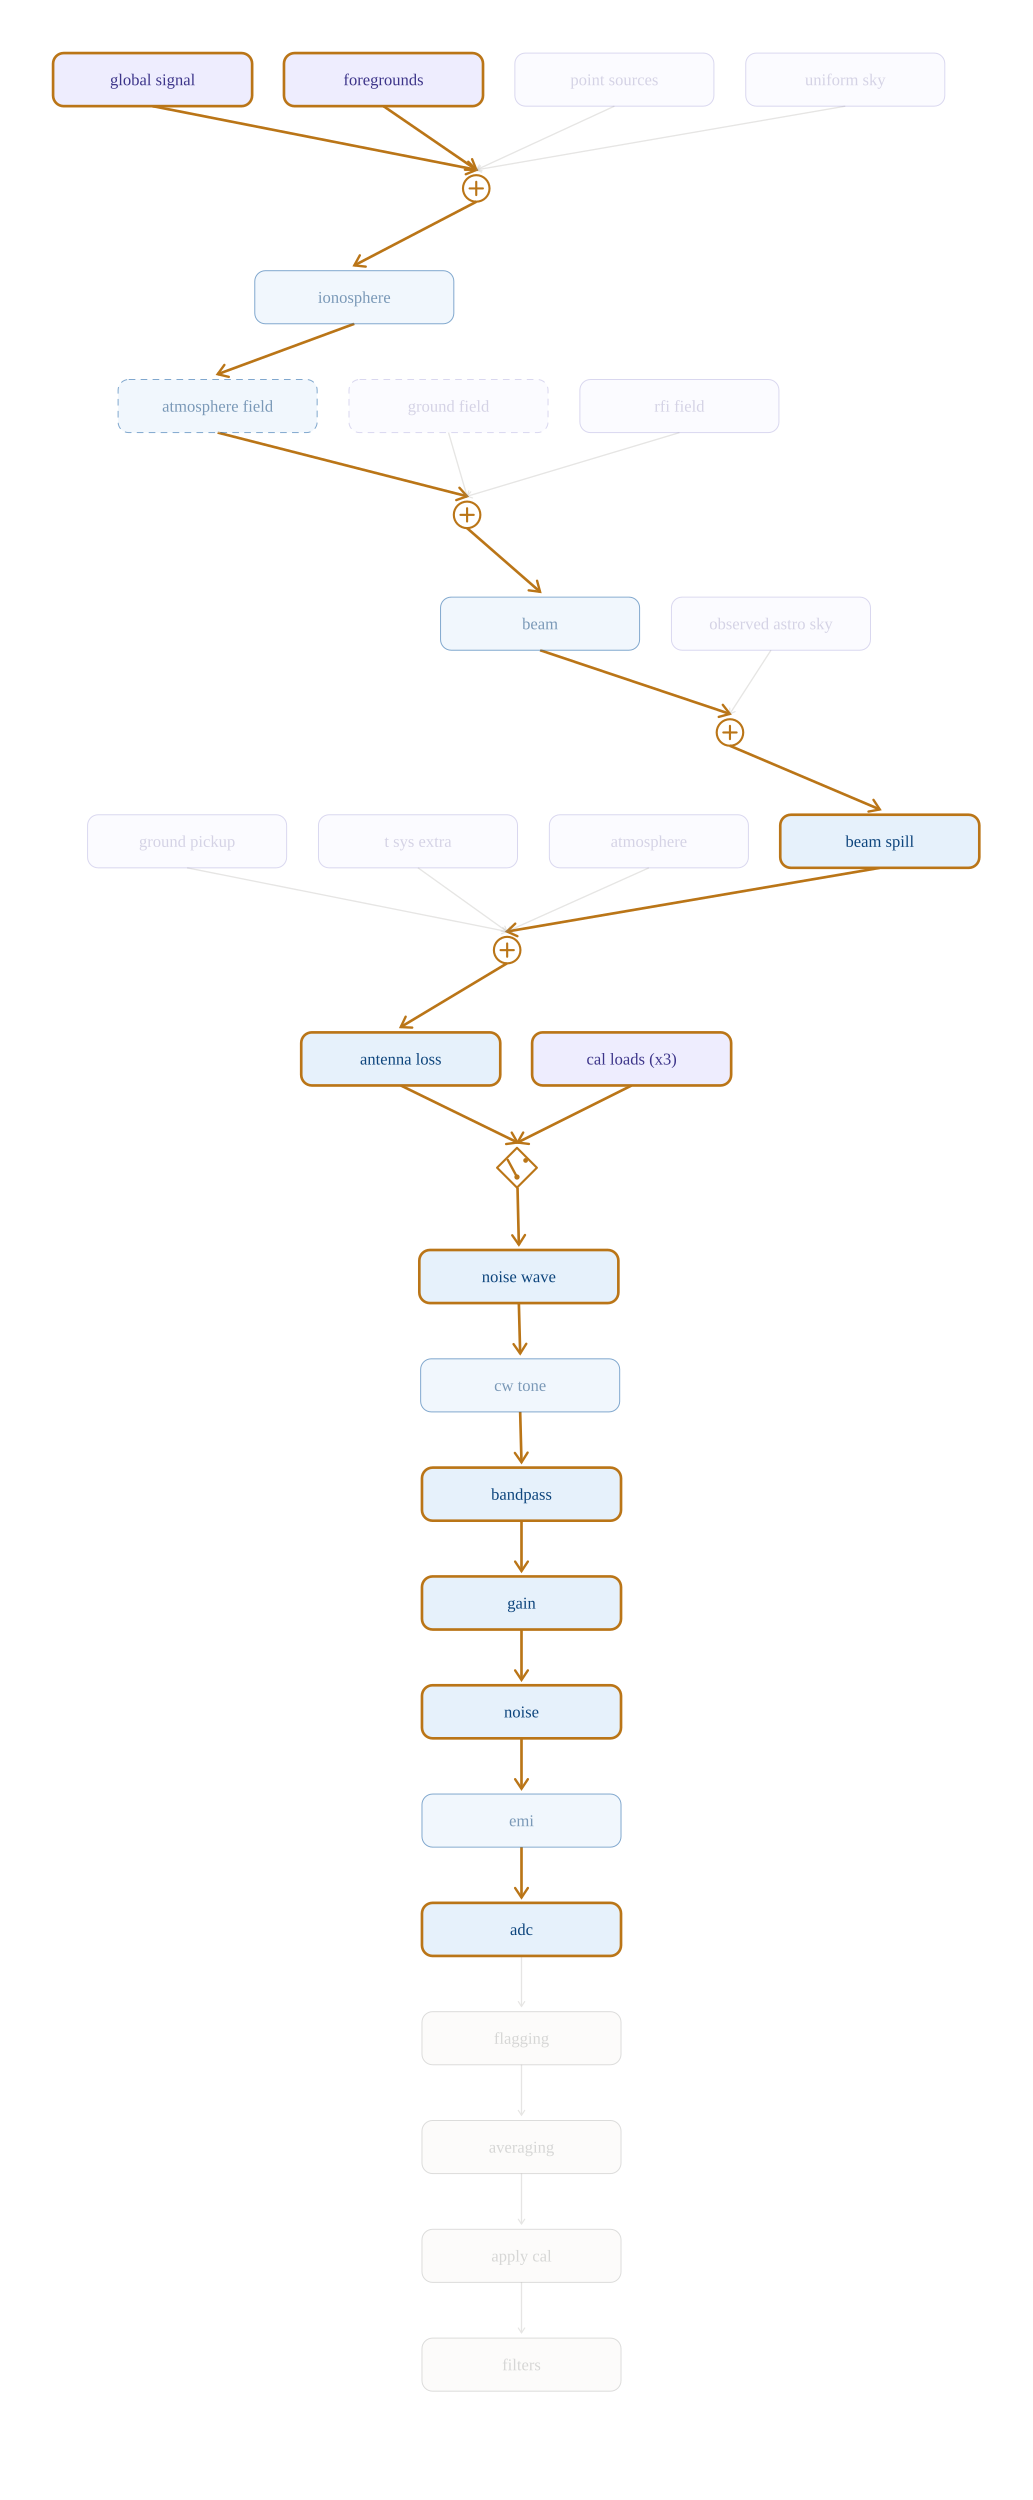
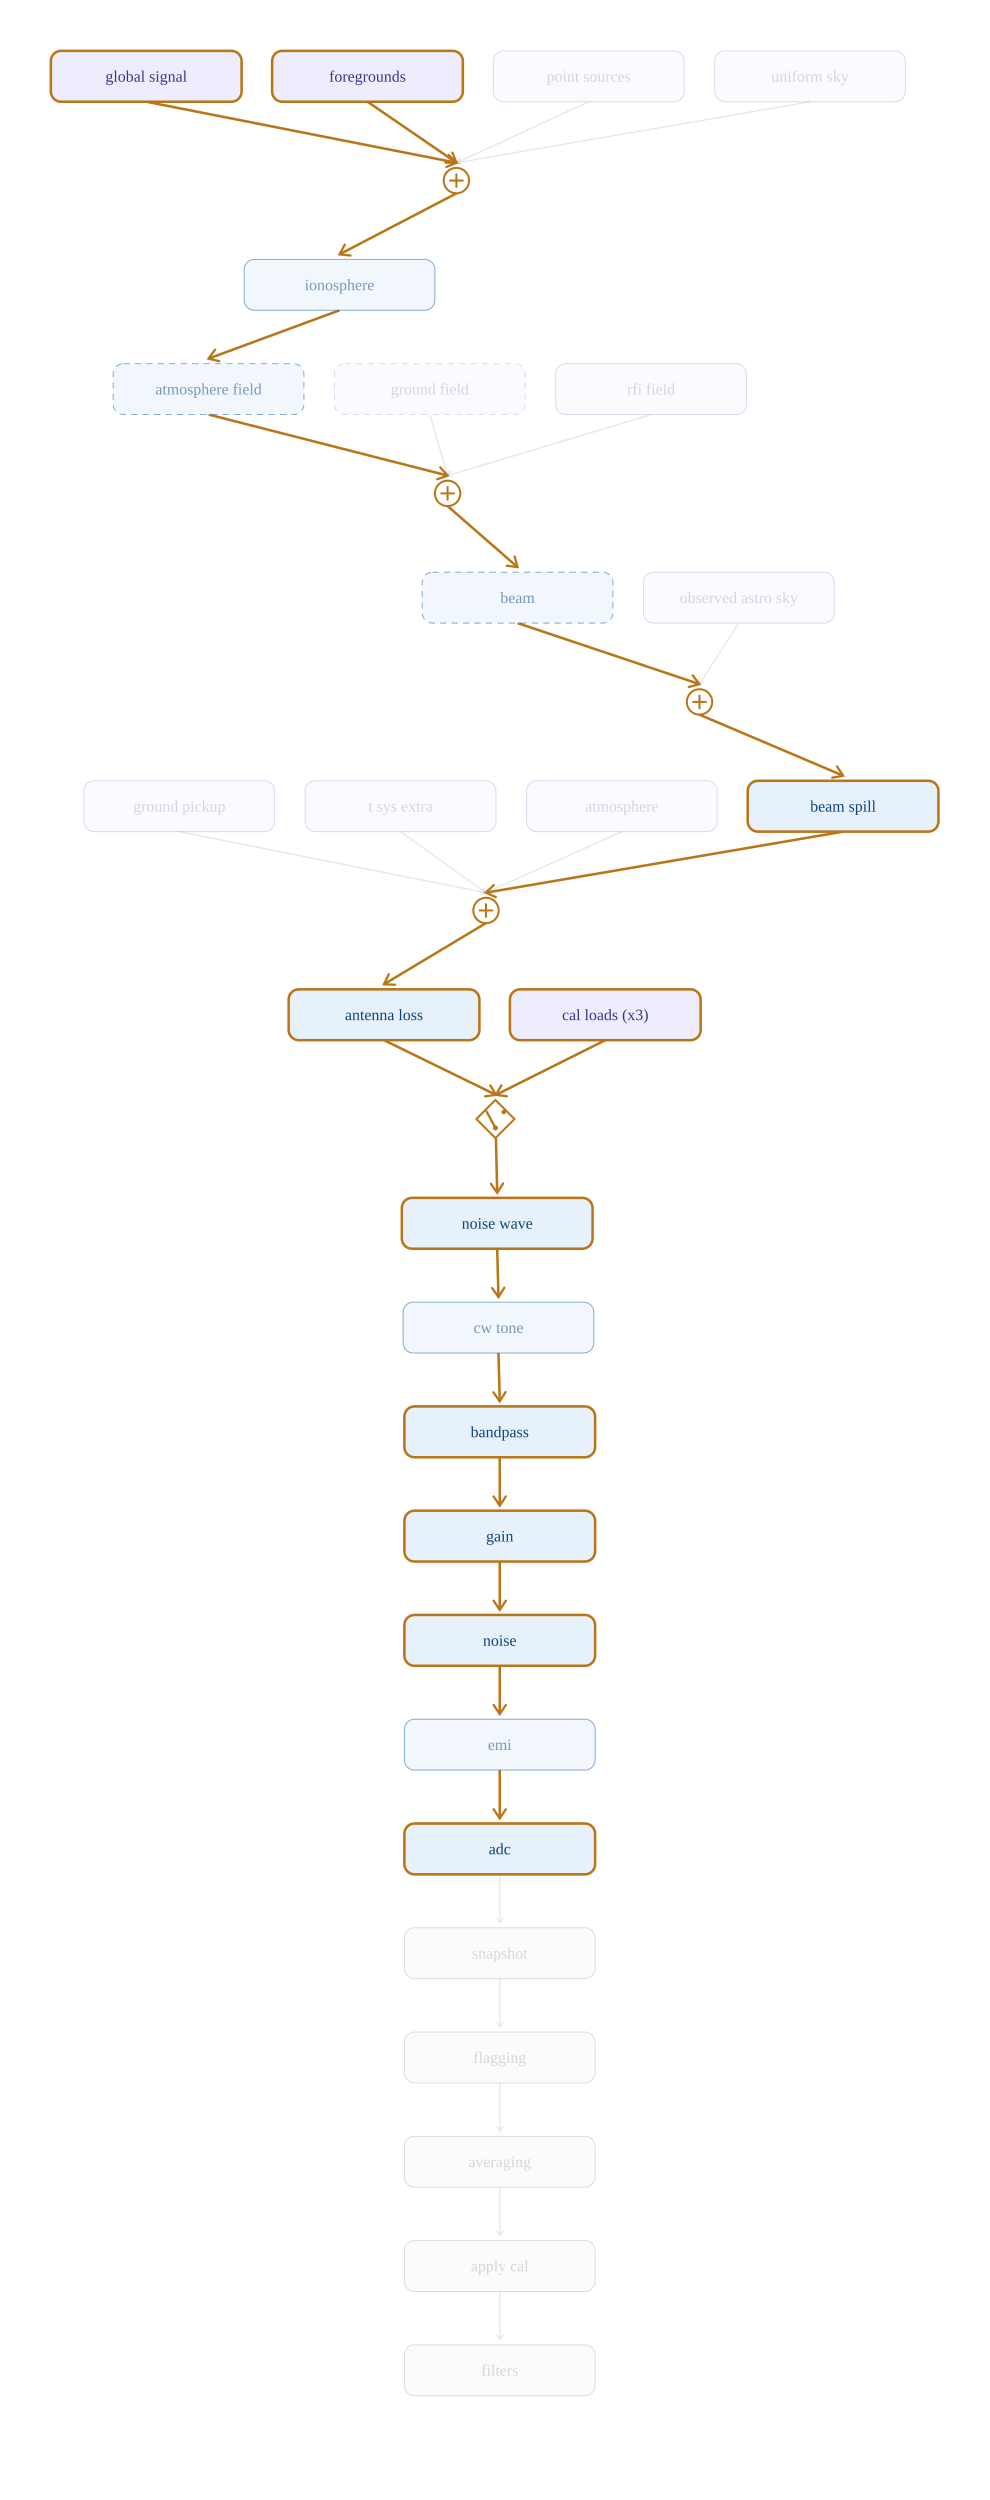
- <svg xmlns="http://www.w3.org/2000/svg" width="778" height="1884" viewBox="0 0 778 1884" role="img" aria-label="The tour's twin on the single-antenna template: lit nodes are the operators it provided">
+ <svg xmlns="http://www.w3.org/2000/svg" width="778" height="1966" viewBox="0 0 778 1966" role="img" aria-label="The tour's twin on the single-antenna template: lit nodes are the operators it provided">
  <style>.lit{opacity:1}.wire{opacity:.55}.dim{opacity:.22}</style>
  <defs>
    <marker id="arr" viewBox="0 0 10 10" refX="8" refY="5" markerWidth="6" markerHeight="6" orient="auto-start-reverse">
      <path d="M2 1L8 5L2 9" fill="none" stroke="context-stroke" stroke-width="1.5" stroke-linecap="round" />
    </marker>
  </defs>
  <line class="lit" x1="115" y1="80" x2="359" y2="128" stroke="#BA7517" stroke-width="2" marker-end="url(#arr)" />
  <line class="lit" x1="289" y1="80" x2="359" y2="128" stroke="#BA7517" stroke-width="2" marker-end="url(#arr)" />
  <line class="dim" x1="463" y1="80" x2="359" y2="128" stroke="#8C8A82" stroke-width="1" marker-end="url(#arr)" />
  <line class="dim" x1="637" y1="80" x2="359" y2="128" stroke="#8C8A82" stroke-width="1" marker-end="url(#arr)" />
  <line class="lit" x1="359" y1="152" x2="267" y2="200" stroke="#BA7517" stroke-width="2" marker-end="url(#arr)" />
  <line class="lit" x1="267" y1="244" x2="164" y2="282" stroke="#BA7517" stroke-width="2" marker-end="url(#arr)" />
  <line class="lit" x1="164" y1="326" x2="352" y2="374" stroke="#BA7517" stroke-width="2" marker-end="url(#arr)" />
  <line class="dim" x1="338" y1="326" x2="352" y2="374" stroke="#8C8A82" stroke-width="1" marker-end="url(#arr)" />
  <line class="dim" x1="512" y1="326" x2="352" y2="374" stroke="#8C8A82" stroke-width="1" marker-end="url(#arr)" />
  <line class="lit" x1="352" y1="398" x2="407" y2="446" stroke="#BA7517" stroke-width="2" marker-end="url(#arr)" />
  <line class="lit" x1="407" y1="490" x2="550" y2="538" stroke="#BA7517" stroke-width="2" marker-end="url(#arr)" />
  <line class="dim" x1="581" y1="490" x2="550" y2="538" stroke="#8C8A82" stroke-width="1" marker-end="url(#arr)" />
  <line class="lit" x1="550" y1="562" x2="663" y2="610" stroke="#BA7517" stroke-width="2" marker-end="url(#arr)" />
  <line class="lit" x1="663" y1="654" x2="382" y2="702" stroke="#BA7517" stroke-width="2" marker-end="url(#arr)" />
  <line class="dim" x1="141" y1="654" x2="382" y2="702" stroke="#8C8A82" stroke-width="1" marker-end="url(#arr)" />
  <line class="dim" x1="315" y1="654" x2="382" y2="702" stroke="#8C8A82" stroke-width="1" marker-end="url(#arr)" />
  <line class="dim" x1="489" y1="654" x2="382" y2="702" stroke="#8C8A82" stroke-width="1" marker-end="url(#arr)" />
  <line class="lit" x1="382" y1="726" x2="302" y2="774" stroke="#BA7517" stroke-width="2" marker-end="url(#arr)" />
  <line class="lit" x1="302" y1="818" x2="390" y2="861" stroke="#BA7517" stroke-width="2" marker-end="url(#arr)" />
  <line class="lit" x1="476" y1="818" x2="390" y2="861" stroke="#BA7517" stroke-width="2" marker-end="url(#arr)" />
  <line class="lit" x1="390" y1="895" x2="391" y2="938" stroke="#BA7517" stroke-width="2" marker-end="url(#arr)" />
  <line class="lit" x1="391" y1="982" x2="392" y2="1020" stroke="#BA7517" stroke-width="2" marker-end="url(#arr)" />
  <line class="lit" x1="392" y1="1064" x2="393" y2="1102" stroke="#BA7517" stroke-width="2" marker-end="url(#arr)" />
  <line class="lit" x1="393" y1="1146" x2="393" y2="1184" stroke="#BA7517" stroke-width="2" marker-end="url(#arr)" />
  <line class="lit" x1="393" y1="1228" x2="393" y2="1266" stroke="#BA7517" stroke-width="2" marker-end="url(#arr)" />
  <line class="lit" x1="393" y1="1310" x2="393" y2="1348" stroke="#BA7517" stroke-width="2" marker-end="url(#arr)" />
  <line class="lit" x1="393" y1="1392" x2="393" y2="1430" stroke="#BA7517" stroke-width="2" marker-end="url(#arr)" />
  <line class="dim" x1="393" y1="1474" x2="393" y2="1512" stroke="#8C8A82" stroke-width="1" marker-end="url(#arr)" />
  <line class="dim" x1="393" y1="1556" x2="393" y2="1594" stroke="#8C8A82" stroke-width="1" marker-end="url(#arr)" />
  <line class="dim" x1="393" y1="1638" x2="393" y2="1676" stroke="#8C8A82" stroke-width="1" marker-end="url(#arr)" />
  <line class="dim" x1="393" y1="1720" x2="393" y2="1758" stroke="#8C8A82" stroke-width="1" marker-end="url(#arr)" />
+   <line class="dim" x1="393" y1="1802" x2="393" y2="1840" stroke="#8C8A82" stroke-width="1" marker-end="url(#arr)" />
  <g class="lit">
    <rect x="40" y="40" width="150" height="40" rx="8" fill="#EEEDFE" stroke="#BA7517" stroke-width="2" />
    <text x="115" y="60" text-anchor="middle" dominant-baseline="central" font-size="12.5" fill="#3C3489">global signal</text>
  </g>
  <g class="lit">
    <rect x="214" y="40" width="150" height="40" rx="8" fill="#EEEDFE" stroke="#BA7517" stroke-width="2" />
    <text x="289" y="60" text-anchor="middle" dominant-baseline="central" font-size="12.5" fill="#3C3489">foregrounds</text>
  </g>
  <g class="dim">
    <rect x="388" y="40" width="150" height="40" rx="8" fill="#EEEDFE" stroke="#534AB7" stroke-width="0.75" />
    <text x="463" y="60" text-anchor="middle" dominant-baseline="central" font-size="12.5" fill="#3C3489">point sources</text>
  </g>
  <g class="dim">
    <rect x="562" y="40" width="150" height="40" rx="8" fill="#EEEDFE" stroke="#534AB7" stroke-width="0.75" />
    <text x="637" y="60" text-anchor="middle" dominant-baseline="central" font-size="12.5" fill="#3C3489">uniform sky</text>
  </g>
  <g class="lit">
    <circle cx="358.9" cy="142.0" r="10" fill="none" stroke="#BA7517" stroke-width="1.6" />
    <path d="M353.9 142.0h10M358.9 137.0v10" fill="none" stroke="#BA7517" stroke-width="1.6" stroke-linecap="round" />
  </g>
  <g class="wire">
    <rect x="192" y="204" width="150" height="40" rx="8" fill="#E6F1FB" stroke="#185FA5" stroke-width="0.75" />
    <text x="267" y="224" text-anchor="middle" dominant-baseline="central" font-size="12.5" fill="#0C447C">ionosphere</text>
  </g>
  <g class="wire">
    <rect x="89" y="286" width="150" height="40" rx="8" fill="#E6F1FB" stroke="#185FA5" stroke-width="0.75" stroke-dasharray="5 4" />
    <text x="164" y="306" text-anchor="middle" dominant-baseline="central" font-size="12.5" fill="#0C447C">atmosphere field</text>
  </g>
  <g class="dim">
    <rect x="263" y="286" width="150" height="40" rx="8" fill="#EEEDFE" stroke="#534AB7" stroke-width="0.75" stroke-dasharray="5 4" />
    <text x="338" y="306" text-anchor="middle" dominant-baseline="central" font-size="12.5" fill="#3C3489">ground field</text>
  </g>
  <g class="dim">
    <rect x="437" y="286" width="150" height="40" rx="8" fill="#EEEDFE" stroke="#534AB7" stroke-width="0.75" />
    <text x="512" y="306" text-anchor="middle" dominant-baseline="central" font-size="12.5" fill="#3C3489">rfi field</text>
  </g>
  <g class="lit">
    <circle cx="352.0" cy="388.0" r="10" fill="none" stroke="#BA7517" stroke-width="1.6" />
    <path d="M347.0 388.0h10M352.0 383.0v10" fill="none" stroke="#BA7517" stroke-width="1.6" stroke-linecap="round" />
  </g>
  <g class="wire">
-     <rect x="332" y="450" width="150" height="40" rx="8" fill="#E6F1FB" stroke="#185FA5" stroke-width="0.75" />
+     <rect x="332" y="450" width="150" height="40" rx="8" fill="#E6F1FB" stroke="#185FA5" stroke-width="0.75" stroke-dasharray="5 4" />
    <text x="407" y="470" text-anchor="middle" dominant-baseline="central" font-size="12.5" fill="#0C447C">beam</text>
  </g>
  <g class="dim">
    <rect x="506" y="450" width="150" height="40" rx="8" fill="#EEEDFE" stroke="#534AB7" stroke-width="0.75" />
    <text x="581" y="470" text-anchor="middle" dominant-baseline="central" font-size="12.5" fill="#3C3489">observed astro sky</text>
  </g>
  <g class="dim">
    <rect x="66" y="614" width="150" height="40" rx="8" fill="#EEEDFE" stroke="#534AB7" stroke-width="0.75" />
    <text x="141" y="634" text-anchor="middle" dominant-baseline="central" font-size="12.5" fill="#3C3489">ground pickup</text>
  </g>
  <g class="dim">
    <rect x="240" y="614" width="150" height="40" rx="8" fill="#EEEDFE" stroke="#534AB7" stroke-width="0.75" />
    <text x="315" y="634" text-anchor="middle" dominant-baseline="central" font-size="12.5" fill="#3C3489">t sys extra</text>
  </g>
  <g class="dim">
    <rect x="414" y="614" width="150" height="40" rx="8" fill="#EEEDFE" stroke="#534AB7" stroke-width="0.75" />
    <text x="489" y="634" text-anchor="middle" dominant-baseline="central" font-size="12.5" fill="#3C3489">atmosphere</text>
  </g>
  <g class="lit">
    <circle cx="550.1" cy="552.0" r="10" fill="none" stroke="#BA7517" stroke-width="1.6" />
    <path d="M545.1 552.0h10M550.1 547.0v10" fill="none" stroke="#BA7517" stroke-width="1.6" stroke-linecap="round" />
  </g>
  <g class="lit">
    <rect x="588" y="614" width="150" height="40" rx="8" fill="#E6F1FB" stroke="#BA7517" stroke-width="2" />
    <text x="663" y="634" text-anchor="middle" dominant-baseline="central" font-size="12.5" fill="#0C447C">beam spill</text>
  </g>
  <g class="lit">
    <circle cx="382.2" cy="716.0" r="10" fill="none" stroke="#BA7517" stroke-width="1.6" />
    <path d="M377.2 716.0h10M382.2 711.0v10" fill="none" stroke="#BA7517" stroke-width="1.6" stroke-linecap="round" />
  </g>
  <g class="lit">
    <rect x="227" y="778" width="150" height="40" rx="8" fill="#E6F1FB" stroke="#BA7517" stroke-width="2" />
    <text x="302" y="798" text-anchor="middle" dominant-baseline="central" font-size="12.5" fill="#0C447C">antenna loss</text>
  </g>
  <g class="lit">
    <rect x="401" y="778" width="150" height="40" rx="8" fill="#EEEDFE" stroke="#BA7517" stroke-width="2" />
    <text x="476" y="798" text-anchor="middle" dominant-baseline="central" font-size="12.5" fill="#3C3489">cal loads (x3)</text>
  </g>
  <g class="lit">
    <path d="M389.6 865.0L404.6 880.0L389.6 895.0L374.6 880.0Z" fill="none" stroke="#BA7517" stroke-width="1.6" stroke-linejoin="round" />
    <circle cx="389.6" cy="887.0" r="2" fill="#BA7517" />
    <circle cx="396.1" cy="874.5" r="1.8" fill="#BA7517" />
    <path d="M389.6 887.0L382.6 874.0" fill="none" stroke="#BA7517" stroke-width="1.8" stroke-linecap="round" />
  </g>
  <g class="lit">
    <rect x="316" y="942" width="150" height="40" rx="8" fill="#E6F1FB" stroke="#BA7517" stroke-width="2" />
    <text x="391" y="962" text-anchor="middle" dominant-baseline="central" font-size="12.5" fill="#0C447C">noise wave</text>
  </g>
  <g class="wire">
    <rect x="317" y="1024" width="150" height="40" rx="8" fill="#E6F1FB" stroke="#185FA5" stroke-width="0.75" />
    <text x="392" y="1044" text-anchor="middle" dominant-baseline="central" font-size="12.5" fill="#0C447C">cw tone</text>
  </g>
  <g class="lit">
    <rect x="318" y="1106" width="150" height="40" rx="8" fill="#E6F1FB" stroke="#BA7517" stroke-width="2" />
    <text x="393" y="1126" text-anchor="middle" dominant-baseline="central" font-size="12.5" fill="#0C447C">bandpass</text>
  </g>
  <g class="lit">
    <rect x="318" y="1188" width="150" height="40" rx="8" fill="#E6F1FB" stroke="#BA7517" stroke-width="2" />
    <text x="393" y="1208" text-anchor="middle" dominant-baseline="central" font-size="12.5" fill="#0C447C">gain</text>
  </g>
  <g class="lit">
    <rect x="318" y="1270" width="150" height="40" rx="8" fill="#E6F1FB" stroke="#BA7517" stroke-width="2" />
    <text x="393" y="1290" text-anchor="middle" dominant-baseline="central" font-size="12.5" fill="#0C447C">noise</text>
  </g>
  <g class="wire">
    <rect x="318" y="1352" width="150" height="40" rx="8" fill="#E6F1FB" stroke="#185FA5" stroke-width="0.75" />
    <text x="393" y="1372" text-anchor="middle" dominant-baseline="central" font-size="12.5" fill="#0C447C">emi</text>
  </g>
  <g class="lit">
    <rect x="318" y="1434" width="150" height="40" rx="8" fill="#E6F1FB" stroke="#BA7517" stroke-width="2" />
    <text x="393" y="1454" text-anchor="middle" dominant-baseline="central" font-size="12.5" fill="#0C447C">adc</text>
  </g>
  <g class="dim">
    <rect x="318" y="1516" width="150" height="40" rx="8" fill="#F1EFE8" stroke="#5F5E5A" stroke-width="0.75" />
-     <text x="393" y="1536" text-anchor="middle" dominant-baseline="central" font-size="12.5" fill="#444441">flagging</text>
+     <text x="393" y="1536" text-anchor="middle" dominant-baseline="central" font-size="12.5" fill="#444441">snapshot</text>
  </g>
  <g class="dim">
    <rect x="318" y="1598" width="150" height="40" rx="8" fill="#F1EFE8" stroke="#5F5E5A" stroke-width="0.75" />
-     <text x="393" y="1618" text-anchor="middle" dominant-baseline="central" font-size="12.5" fill="#444441">averaging</text>
+     <text x="393" y="1618" text-anchor="middle" dominant-baseline="central" font-size="12.5" fill="#444441">flagging</text>
  </g>
  <g class="dim">
    <rect x="318" y="1680" width="150" height="40" rx="8" fill="#F1EFE8" stroke="#5F5E5A" stroke-width="0.75" />
-     <text x="393" y="1700" text-anchor="middle" dominant-baseline="central" font-size="12.5" fill="#444441">apply cal</text>
+     <text x="393" y="1700" text-anchor="middle" dominant-baseline="central" font-size="12.5" fill="#444441">averaging</text>
  </g>
  <g class="dim">
    <rect x="318" y="1762" width="150" height="40" rx="8" fill="#F1EFE8" stroke="#5F5E5A" stroke-width="0.75" />
-     <text x="393" y="1782" text-anchor="middle" dominant-baseline="central" font-size="12.5" fill="#444441">filters</text>
+     <text x="393" y="1782" text-anchor="middle" dominant-baseline="central" font-size="12.5" fill="#444441">apply cal</text>
+   </g>
+   <g class="dim">
+     <rect x="318" y="1844" width="150" height="40" rx="8" fill="#F1EFE8" stroke="#5F5E5A" stroke-width="0.75" />
+     <text x="393" y="1864" text-anchor="middle" dominant-baseline="central" font-size="12.5" fill="#444441">filters</text>
  </g>
</svg>
